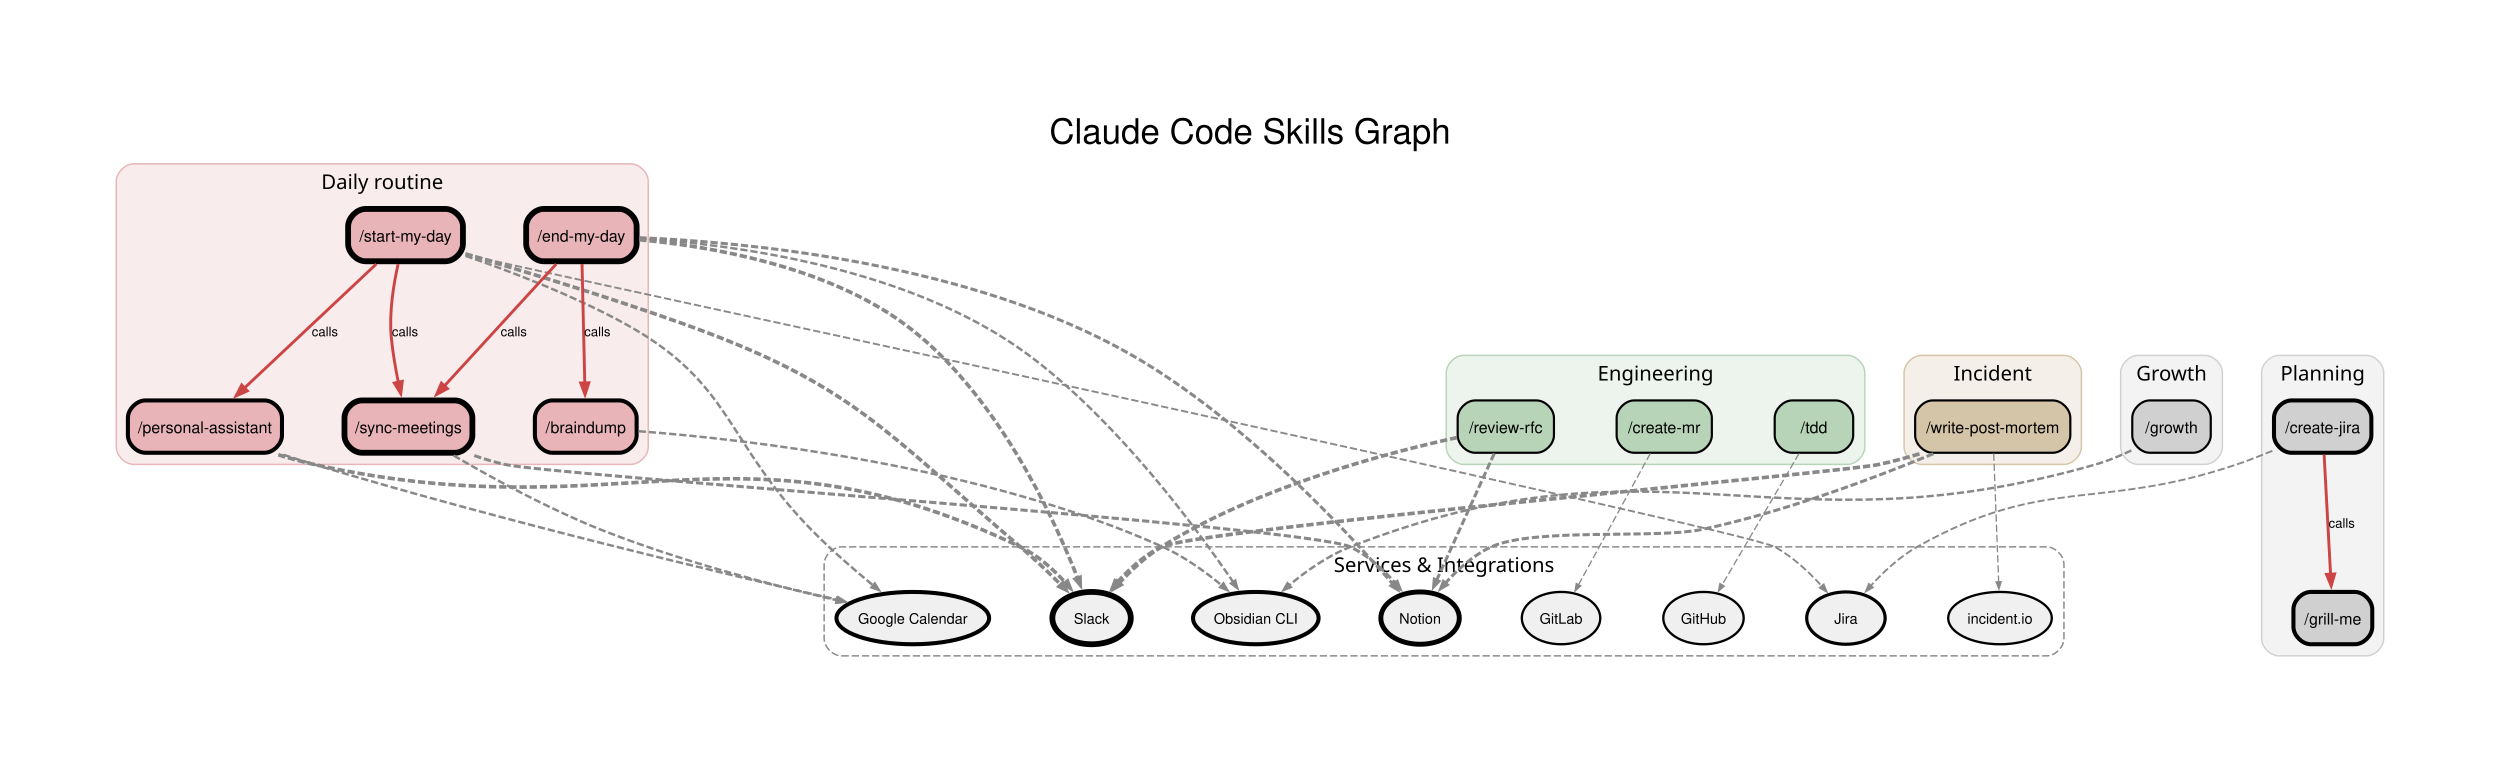
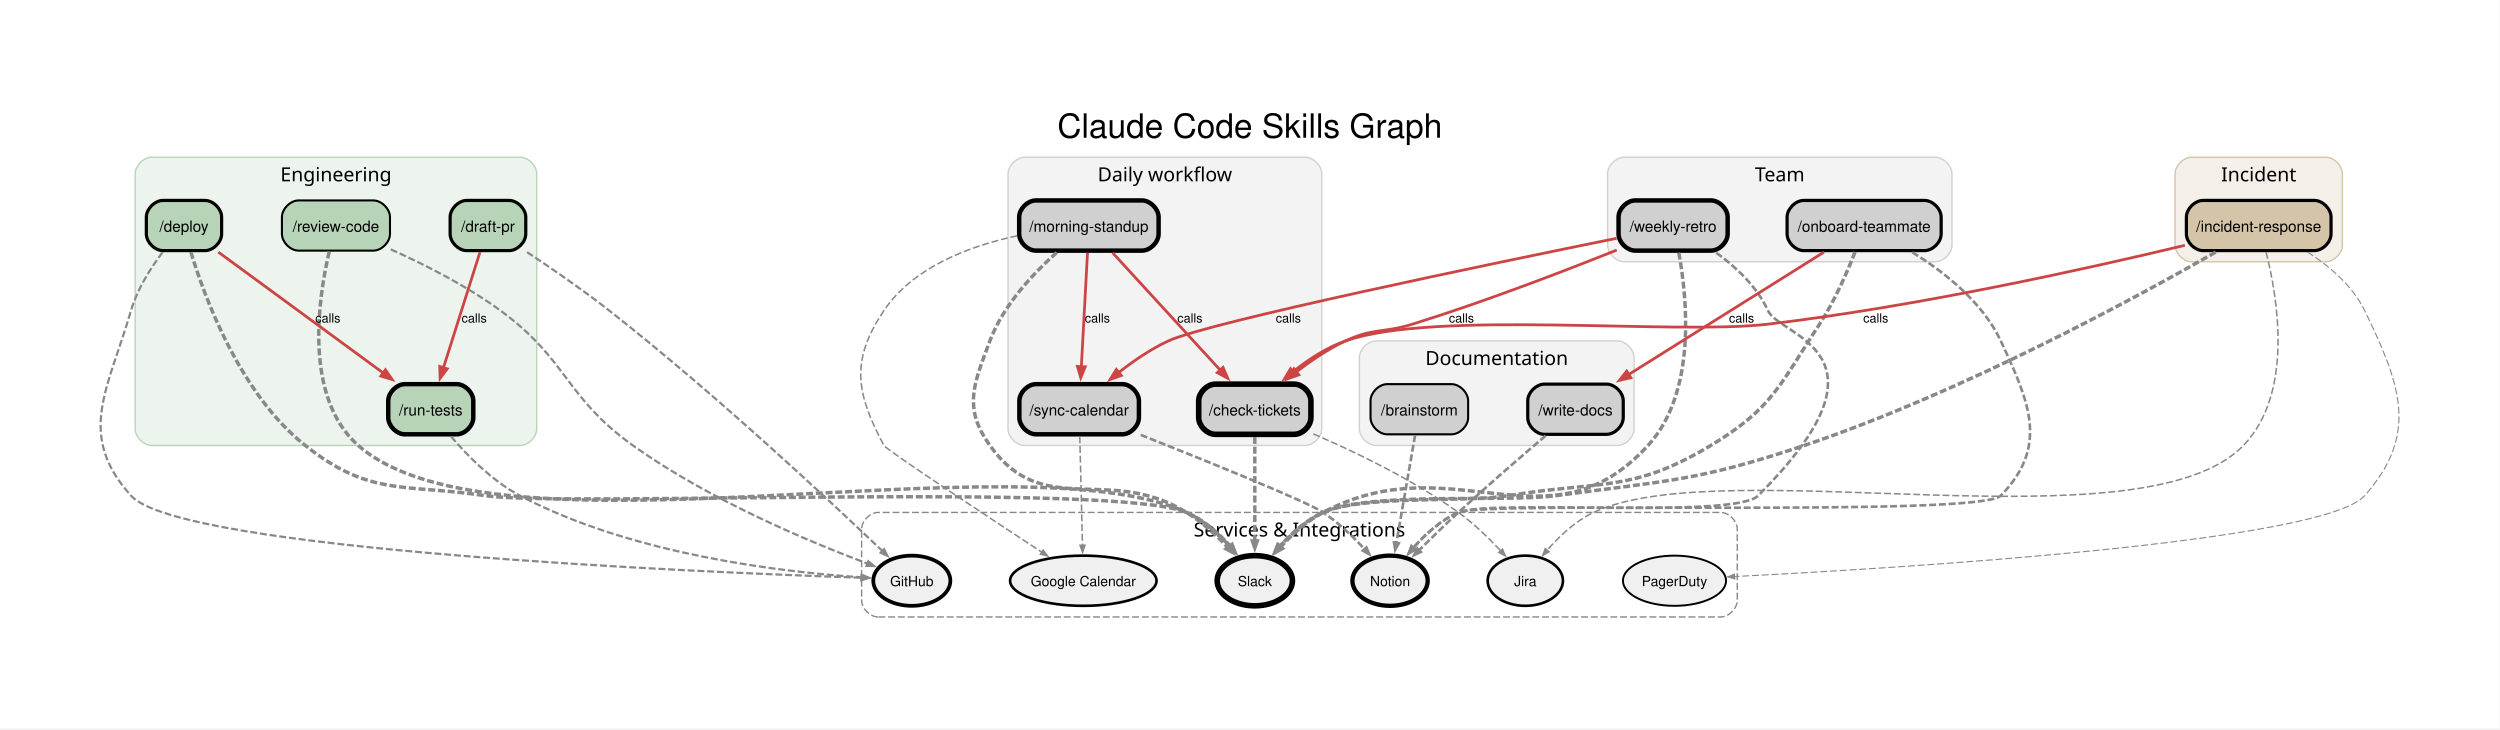
- <svg xmlns="http://www.w3.org/2000/svg" xmlns:xlink="http://www.w3.org/1999/xlink" width="1720pt" height="531pt" viewBox="0.00 0.00 1720.00 531.00">
-   <g id="graph0" class="graph" transform="scale(1 1) rotate(0) translate(72 459.25)">
-     <polygon fill="white" stroke="none" points="-72,72 -72,-459.25 1648,-459.25 1648,72 -72,72" />
-     <text xml:space="preserve" text-anchor="middle" x="788" y="-360.45" font-family="Helvetica,sans-Serif" font-size="24.00">Claude Code Skills Graph</text>
+ <svg xmlns="http://www.w3.org/2000/svg" xmlns:xlink="http://www.w3.org/1999/xlink" width="1793pt" height="523pt" viewBox="0.00 0.00 1793.00 523.00">
+   <g id="graph0" class="graph" transform="scale(1 1) rotate(0) translate(72 450.5)">
+     <polygon fill="white" stroke="none" points="-72,72 -72,-450.5 1720.69,-450.5 1720.69,72 -72,72" />
+     <text xml:space="preserve" text-anchor="middle" x="824.35" y="-351.7" font-family="Helvetica,sans-Serif" font-size="24.00">Claude Code Skills Graph</text>
    <g id="clust1" class="cluster">
-       <path fill="#e8b4b8" fill-opacity="0.251" stroke="#e8b4b8" d="M20,-139.75C20,-139.75 362,-139.75 362,-139.75 368,-139.75 374,-145.75 374,-151.75 374,-151.75 374,-334.5 374,-334.5 374,-340.5 368,-346.5 362,-346.5 362,-346.5 20,-346.5 20,-346.5 14,-346.5 8,-340.5 8,-334.5 8,-334.5 8,-151.75 8,-151.75 8,-145.75 14,-139.75 20,-139.75" />
-       <text xml:space="preserve" text-anchor="middle" x="191" y="-329.2" font-family="Helvetica Bold" font-size="14.00">Daily routine</text>
+       <path fill="#d0d0d0" fill-opacity="0.251" stroke="#d0d0d0" d="M662.95,-131C662.95,-131 863.95,-131 863.95,-131 869.95,-131 875.95,-137 875.95,-143 875.95,-143 875.95,-325.75 875.95,-325.75 875.95,-331.75 869.95,-337.75 863.95,-337.75 863.95,-337.75 662.95,-337.75 662.95,-337.75 656.95,-337.75 650.95,-331.75 650.95,-325.75 650.95,-325.75 650.95,-143 650.95,-143 650.95,-137 656.95,-131 662.95,-131" />
+       <text xml:space="preserve" text-anchor="middle" x="763.45" y="-320.45" font-family="Helvetica Bold" font-size="14.00">Daily workflow</text>
    </g>
    <g id="clust2" class="cluster">
-       <path fill="#b8d4b8" fill-opacity="0.251" stroke="#b8d4b8" d="M935,-139.75C935,-139.75 1199,-139.75 1199,-139.75 1205,-139.75 1211,-145.75 1211,-151.75 1211,-151.75 1211,-202.75 1211,-202.75 1211,-208.75 1205,-214.75 1199,-214.75 1199,-214.75 935,-214.75 935,-214.75 929,-214.75 923,-208.75 923,-202.75 923,-202.75 923,-151.75 923,-151.75 923,-145.75 929,-139.75 935,-139.75" />
-       <text xml:space="preserve" text-anchor="middle" x="1067" y="-197.45" font-family="Helvetica Bold" font-size="14.00">Engineering</text>
+       <path fill="#b8d4b8" fill-opacity="0.251" stroke="#b8d4b8" d="M36.95,-131C36.95,-131 300.95,-131 300.95,-131 306.95,-131 312.95,-137 312.95,-143 312.95,-143 312.95,-325.75 312.95,-325.75 312.95,-331.75 306.95,-337.75 300.95,-337.75 300.95,-337.75 36.95,-337.75 36.95,-337.75 30.95,-337.75 24.95,-331.75 24.95,-325.75 24.95,-325.75 24.95,-143 24.95,-143 24.95,-137 30.95,-131 36.95,-131" />
+       <text xml:space="preserve" text-anchor="middle" x="168.95" y="-320.45" font-family="Helvetica Bold" font-size="14.00">Engineering</text>
    </g>
    <g id="clust3" class="cluster">
-       <path fill="#d0d0d0" fill-opacity="0.251" stroke="#d0d0d0" d="M1496,-8C1496,-8 1556,-8 1556,-8 1562,-8 1568,-14 1568,-20 1568,-20 1568,-202.75 1568,-202.75 1568,-208.75 1562,-214.75 1556,-214.75 1556,-214.75 1496,-214.75 1496,-214.75 1490,-214.75 1484,-208.75 1484,-202.75 1484,-202.75 1484,-20 1484,-20 1484,-14 1490,-8 1496,-8" />
-       <text xml:space="preserve" text-anchor="middle" x="1526" y="-197.45" font-family="Helvetica Bold" font-size="14.00">Planning</text>
+       <path fill="#d0d0d0" fill-opacity="0.251" stroke="#d0d0d0" d="M914.95,-131C914.95,-131 1087.95,-131 1087.95,-131 1093.95,-131 1099.95,-137 1099.95,-143 1099.95,-143 1099.95,-194 1099.95,-194 1099.95,-200 1093.95,-206 1087.95,-206 1087.95,-206 914.95,-206 914.95,-206 908.95,-206 902.95,-200 902.95,-194 902.95,-194 902.95,-143 902.95,-143 902.95,-137 908.95,-131 914.95,-131" />
+       <text xml:space="preserve" text-anchor="middle" x="1001.45" y="-188.7" font-family="Helvetica Bold" font-size="14.00">Documentation</text>
    </g>
    <g id="clust4" class="cluster">
-       <path fill="#d4c4a8" fill-opacity="0.251" stroke="#d4c4a8" d="M1250,-139.75C1250,-139.75 1348,-139.75 1348,-139.75 1354,-139.75 1360,-145.75 1360,-151.75 1360,-151.75 1360,-202.75 1360,-202.75 1360,-208.75 1354,-214.75 1348,-214.75 1348,-214.75 1250,-214.75 1250,-214.75 1244,-214.75 1238,-208.75 1238,-202.75 1238,-202.75 1238,-151.75 1238,-151.75 1238,-145.75 1244,-139.75 1250,-139.75" />
-       <text xml:space="preserve" text-anchor="middle" x="1299" y="-197.45" font-family="Helvetica Bold" font-size="14.00">Incident</text>
+       <path fill="#d0d0d0" fill-opacity="0.251" stroke="#d0d0d0" d="M1092.95,-262.75C1092.95,-262.75 1315.95,-262.75 1315.95,-262.75 1321.95,-262.75 1327.95,-268.75 1327.95,-274.75 1327.95,-274.75 1327.95,-325.75 1327.95,-325.75 1327.95,-331.75 1321.95,-337.75 1315.95,-337.75 1315.95,-337.75 1092.95,-337.75 1092.95,-337.75 1086.95,-337.75 1080.95,-331.75 1080.95,-325.75 1080.95,-325.75 1080.95,-274.75 1080.95,-274.75 1080.95,-268.75 1086.95,-262.75 1092.95,-262.75" />
+       <text xml:space="preserve" text-anchor="middle" x="1204.45" y="-320.45" font-family="Helvetica Bold" font-size="14.00">Team</text>
    </g>
    <g id="clust5" class="cluster">
-       <path fill="#d0d0d0" fill-opacity="0.251" stroke="#d0d0d0" d="M1399,-139.75C1399,-139.75 1445,-139.75 1445,-139.75 1451,-139.75 1457,-145.75 1457,-151.75 1457,-151.75 1457,-202.75 1457,-202.75 1457,-208.75 1451,-214.75 1445,-214.75 1445,-214.75 1399,-214.75 1399,-214.75 1393,-214.75 1387,-208.75 1387,-202.75 1387,-202.75 1387,-151.75 1387,-151.75 1387,-145.75 1393,-139.75 1399,-139.75" />
-       <text xml:space="preserve" text-anchor="middle" x="1422" y="-197.45" font-family="Helvetica Bold" font-size="14.00">Growth</text>
+       <path fill="#d4c4a8" fill-opacity="0.251" stroke="#d4c4a8" d="M1499.95,-262.75C1499.95,-262.75 1595.95,-262.75 1595.95,-262.75 1601.95,-262.75 1607.95,-268.75 1607.95,-274.75 1607.95,-274.75 1607.95,-325.75 1607.95,-325.75 1607.95,-331.75 1601.95,-337.75 1595.95,-337.75 1595.95,-337.75 1499.95,-337.75 1499.95,-337.75 1493.95,-337.75 1487.95,-331.75 1487.95,-325.75 1487.95,-325.75 1487.95,-274.75 1487.95,-274.75 1487.95,-268.75 1493.95,-262.75 1499.95,-262.75" />
+       <text xml:space="preserve" text-anchor="middle" x="1547.95" y="-320.45" font-family="Helvetica Bold" font-size="14.00">Incident</text>
    </g>
    <g id="clust6" class="cluster">
-       <path fill="white" stroke="#888888" stroke-dasharray="5,2" d="M507,-8C507,-8 1336,-8 1336,-8 1342,-8 1348,-14 1348,-20 1348,-20 1348,-71 1348,-71 1348,-77 1342,-83 1336,-83 1336,-83 507,-83 507,-83 501,-83 495,-77 495,-71 495,-71 495,-20 495,-20 495,-14 501,-8 507,-8" />
-       <text xml:space="preserve" text-anchor="middle" x="921.5" y="-65.7" font-family="Helvetica Bold" font-size="14.00">Services &amp; Integrations</text>
+       <path fill="white" stroke="#888888" stroke-dasharray="5,2" d="M557.95,-8C557.95,-8 1161.95,-8 1161.95,-8 1167.95,-8 1173.95,-14 1173.95,-20 1173.95,-20 1173.95,-71 1173.95,-71 1173.95,-77 1167.95,-83 1161.95,-83 1161.95,-83 557.95,-83 557.95,-83 551.95,-83 545.95,-77 545.95,-71 545.95,-71 545.95,-20 545.95,-20 545.95,-14 551.95,-8 557.95,-8" />
+       <text xml:space="preserve" text-anchor="middle" x="859.95" y="-65.7" font-family="Helvetica Bold" font-size="14.00">Services &amp; Integrations</text>
    </g>
    <g id="node1" class="node">
      <g id="a_node1">
-         <a xlink:title="Morning planning routine">
-           <path fill="#e8b4b8" stroke="black" stroke-width="4" d="M234.5,-315.5C234.5,-315.5 179.5,-315.5 179.5,-315.5 173.5,-315.5 167.5,-309.5 167.5,-303.5 167.5,-303.5 167.5,-291.5 167.5,-291.5 167.5,-285.5 173.5,-279.5 179.5,-279.5 179.5,-279.5 234.5,-279.5 234.5,-279.5 240.5,-279.5 246.5,-285.5 246.5,-291.5 246.5,-291.5 246.5,-303.5 246.5,-303.5 246.5,-309.5 240.5,-315.5 234.5,-315.5" />
-           <text xml:space="preserve" text-anchor="middle" x="207" y="-293.05" font-family="Helvetica,sans-Serif" font-size="11.00">/start-my-day</text>
-         </a>
-       </g>
+         <a xlink:title="Gather updates and prep standup notes">
+           <path fill="#d0d0d0" stroke="black" stroke-width="3.2" d="M746.95,-306.75C746.95,-306.75 670.95,-306.75 670.95,-306.75 664.95,-306.75 658.95,-300.75 658.95,-294.75 658.95,-294.75 658.95,-282.75 658.95,-282.75 658.95,-276.75 664.95,-270.75 670.95,-270.75 670.95,-270.75 746.95,-270.75 746.95,-270.75 752.95,-270.75 758.95,-276.75 758.95,-282.75 758.95,-282.75 758.95,-294.75 758.95,-294.75 758.95,-300.75 752.95,-306.75 746.95,-306.75" />
+           <text xml:space="preserve" text-anchor="middle" x="708.95" y="-284.3" font-family="Helvetica,sans-Serif" font-size="11.00">/morning-standup</text>
+         </a>
+       </g>
+     </g>
+     <g id="node2" class="node">
+       <g id="a_node2">
+         <a xlink:title="Pull today's meetings and prep context">
+           <path fill="#d0d0d0" stroke="black" stroke-width="3.2" d="M732.83,-175C732.83,-175 671.08,-175 671.08,-175 665.08,-175 659.08,-169 659.08,-163 659.08,-163 659.08,-151 659.08,-151 659.08,-145 665.08,-139 671.08,-139 671.08,-139 732.83,-139 732.83,-139 738.83,-139 744.83,-145 744.83,-151 744.83,-151 744.83,-163 744.83,-163 744.83,-169 738.83,-175 732.83,-175" />
+           <text xml:space="preserve" text-anchor="middle" x="701.95" y="-152.55" font-family="Helvetica,sans-Serif" font-size="11.00">/sync-calendar</text>
+         </a>
+       </g>
+     </g>
+     <g id="edge1" class="edge">
+       <path fill="none" stroke="#cc4444" stroke-width="2" d="M707.95,-269.16C706.79,-247.77 704.89,-212.37 703.53,-187.28" />
+       <polygon fill="#cc4444" stroke="#cc4444" stroke-width="2" points="706.34,-187.42 703.12,-179.58 700.75,-187.72 706.34,-187.42" />
+       <text xml:space="preserve" text-anchor="middle" x="715.04" y="-219.2" font-family="Helvetica,sans-Serif" font-size="9.00">calls</text>
    </g>
    <g id="node3" class="node">
      <g id="a_node3">
-         <a xlink:title="Pull meeting notes from Notion">
-           <path fill="#e8b4b8" stroke="black" stroke-width="4" d="M241,-183.75C241,-183.75 177,-183.75 177,-183.75 171,-183.75 165,-177.75 165,-171.75 165,-171.75 165,-159.75 165,-159.75 165,-153.75 171,-147.75 177,-147.75 177,-147.75 241,-147.75 241,-147.75 247,-147.75 253,-153.75 253,-159.75 253,-159.75 253,-171.75 253,-171.75 253,-177.75 247,-183.75 241,-183.75" />
-           <text xml:space="preserve" text-anchor="middle" x="209" y="-161.3" font-family="Helvetica,sans-Serif" font-size="11.00">/sync-meetings</text>
-         </a>
-       </g>
-     </g>
-     <g id="edge1" class="edge">
-       <path fill="none" stroke="#cc4444" stroke-width="2" d="M201.92,-277.6C198.76,-263.6 195.57,-244.03 197.25,-226.75 198.22,-216.73 200.09,-205.89 202.05,-196.22" />
-       <polygon fill="#cc4444" stroke="#cc4444" stroke-width="2" points="204.77,-196.9 203.72,-188.49 199.3,-195.72 204.77,-196.9" />
-       <text xml:space="preserve" text-anchor="middle" x="206.62" y="-227.95" font-family="Helvetica,sans-Serif" font-size="9.00">calls</text>
+         <a xlink:title="Review assigned tickets and blockers">
+           <path fill="#d0d0d0" stroke="black" stroke-width="4" d="M856.2,-175C856.2,-175 799.7,-175 799.7,-175 793.7,-175 787.7,-169 787.7,-163 787.7,-163 787.7,-151 787.7,-151 787.7,-145 793.7,-139 799.7,-139 799.7,-139 856.2,-139 856.2,-139 862.2,-139 868.2,-145 868.2,-151 868.2,-151 868.2,-163 868.2,-163 868.2,-169 862.2,-175 856.2,-175" />
+           <text xml:space="preserve" text-anchor="middle" x="827.95" y="-152.55" font-family="Helvetica,sans-Serif" font-size="11.00">/check-tickets</text>
+         </a>
+       </g>
+     </g>
+     <g id="edge2" class="edge">
+       <path fill="none" stroke="#cc4444" stroke-width="2" d="M726,-269.16C746.21,-247.13 780.05,-210.23 803.16,-185.03" />
+       <polygon fill="#cc4444" stroke="#cc4444" stroke-width="2" points="805.16,-187 808.5,-179.21 801.03,-183.21 805.16,-187" />
+       <text xml:space="preserve" text-anchor="middle" x="781.39" y="-219.2" font-family="Helvetica,sans-Serif" font-size="9.00">calls</text>
+     </g>
+     <g id="node14" class="node">
+       <ellipse fill="#f0f0f0" stroke="black" stroke-width="1.9" cx="704.95" cy="-34" rx="52.51" ry="18" />
+       <text xml:space="preserve" text-anchor="middle" x="704.95" y="-30.12" font-family="Helvetica,sans-Serif" font-size="10.00">Google Calendar</text>
+     </g>
+     <g id="edge10" class="edge">
+       <path fill="none" stroke="#888888" stroke-width="1.1" stroke-dasharray="5,2" d="M657.57,-281.38C624.23,-274.29 583.17,-259.32 561.95,-227.75 537.97,-192.06 541.72,-168.94 561.95,-131 563.54,-128.02 633.9,-81.57 675.32,-54.39" />
+       <polygon fill="#888888" stroke="#888888" stroke-width="1.1" points="676.1,-55.97 679.32,-51.77 674.18,-53.05 676.1,-55.97" />
+     </g>
+     <g id="node18" class="node">
+       <ellipse fill="#f0f0f0" stroke="black" stroke-width="4" cx="827.95" cy="-34" rx="27" ry="18" />
+       <text xml:space="preserve" text-anchor="middle" x="827.95" y="-30.12" font-family="Helvetica,sans-Serif" font-size="10.00">Slack</text>
+     </g>
+     <g id="edge9" class="edge">
+       <path fill="none" stroke="#888888" stroke-width="2.5" stroke-dasharray="5,2" d="M685.86,-269.37C669,-254.37 647.49,-231.53 637.95,-206 626.29,-174.77 618.55,-158.1 637.95,-131 676.49,-77.17 722.57,-117.69 778.95,-83 789.89,-76.27 800.3,-66.69 808.7,-57.86" />
+       <polygon fill="#888888" stroke="#888888" stroke-width="2.5" points="809.78,-59.27 811.87,-54.4 807.2,-56.9 809.78,-59.27" />
+     </g>
+     <g id="edge11" class="edge">
+       <path fill="none" stroke="#888888" stroke-width="1.1" stroke-dasharray="5,2" d="M702.41,-137.62C702.93,-116.68 703.78,-82.38 704.35,-59.26" />
+       <polygon fill="#888888" stroke="#888888" stroke-width="1.1" points="706.1,-59.47 704.47,-54.42 702.6,-59.38 706.1,-59.47" />
+     </g>
+     <g id="node16" class="node">
+       <ellipse fill="#f0f0f0" stroke="black" stroke-width="3.1" cx="924.95" cy="-34" rx="27" ry="18" />
+       <text xml:space="preserve" text-anchor="middle" x="924.95" y="-30.12" font-family="Helvetica,sans-Serif" font-size="10.00">Notion</text>
+     </g>
+     <g id="edge12" class="edge">
+       <path fill="none" stroke="#888888" stroke-width="1.9" stroke-dasharray="5,2" d="M746.13,-138.61C794.12,-119.56 865.5,-90.67 876.95,-83 887.87,-75.68 898.39,-65.63 906.79,-56.61" />
+       <polygon fill="#888888" stroke="#888888" stroke-width="1.9" points="907.99,-57.89 910.05,-53 905.39,-55.54 907.99,-57.89" />
+     </g>
+     <g id="node15" class="node">
+       <ellipse fill="#f0f0f0" stroke="black" stroke-width="1.9" cx="1021.95" cy="-34" rx="27" ry="18" />
+       <text xml:space="preserve" text-anchor="middle" x="1021.95" y="-30.12" font-family="Helvetica,sans-Serif" font-size="10.00">Jira</text>
+     </g>
+     <g id="edge13" class="edge">
+       <path fill="none" stroke="#888888" stroke-width="1.1" stroke-dasharray="5,2" d="M869.92,-139.32C900.25,-126.28 941.42,-106.45 973.95,-83 985.02,-75.02 995.9,-64.44 1004.5,-55.24" />
+       <polygon fill="#888888" stroke="#888888" stroke-width="1.1" points="1005.56,-56.67 1007.64,-51.8 1002.98,-54.31 1005.56,-56.67" />
+     </g>
+     <g id="edge14" class="edge">
+       <path fill="none" stroke="#888888" stroke-width="2.5" stroke-dasharray="5,2" d="M827.95,-137.09C827.95,-117.03 827.95,-85.12 827.95,-62.32" />
+       <polygon fill="#888888" stroke="#888888" stroke-width="2.5" points="829.7,-62.56 827.95,-57.56 826.2,-62.56 829.7,-62.56" />
    </g>
    <g id="node4" class="node">
      <g id="a_node4">
-         <a xlink:title="Calendar and action item tracking">
-           <path fill="#e8b4b8" stroke="black" stroke-width="2.8" d="M110,-183.75C110,-183.75 28,-183.75 28,-183.75 22,-183.75 16,-177.75 16,-171.75 16,-171.75 16,-159.75 16,-159.75 16,-153.75 22,-147.75 28,-147.75 28,-147.75 110,-147.75 110,-147.75 116,-147.75 122,-153.75 122,-159.75 122,-159.75 122,-171.75 122,-171.75 122,-177.75 116,-183.75 110,-183.75" />
-           <text xml:space="preserve" text-anchor="middle" x="69" y="-161.3" font-family="Helvetica,sans-Serif" font-size="11.00">/personal-assistant</text>
-         </a>
-       </g>
-     </g>
-     <g id="edge2" class="edge">
-       <path fill="none" stroke="#cc4444" stroke-width="2" d="M186.93,-277.63C162.95,-255.08 122.72,-217.26 96.02,-192.15" />
-       <polygon fill="#cc4444" stroke="#cc4444" stroke-width="2" points="98.15,-190.32 90.41,-186.88 94.32,-194.4 98.15,-190.32" />
-       <text xml:space="preserve" text-anchor="middle" x="151.51" y="-227.95" font-family="Helvetica,sans-Serif" font-size="9.00">calls</text>
-     </g>
-     <g id="node15" class="node">
-       <ellipse fill="#f0f0f0" stroke="black" stroke-width="2.8" cx="556" cy="-34" rx="52.51" ry="18" />
-       <text xml:space="preserve" text-anchor="middle" x="556" y="-30.12" font-family="Helvetica,sans-Serif" font-size="10.00">Google Calendar</text>
-     </g>
-     <g id="edge6" class="edge">
-       <path fill="none" stroke="#888888" stroke-width="1.7" stroke-dasharray="5,2" d="M248.3,-283.22C279.38,-272.5 322.53,-256.01 358,-236.5 432.31,-195.64 426.72,-155.64 486,-95 499.41,-81.28 515.61,-67.25 529.05,-56.21" />
-       <polygon fill="#888888" stroke="#888888" stroke-width="1.7" points="529.85,-57.81 532.63,-53.3 527.64,-55.1 529.85,-57.81" />
-     </g>
-     <g id="node16" class="node">
-       <ellipse fill="#f0f0f0" stroke="black" stroke-width="2.2" cx="1198" cy="-34" rx="27" ry="18" />
-       <text xml:space="preserve" text-anchor="middle" x="1198" y="-30.12" font-family="Helvetica,sans-Serif" font-size="10.00">Jira</text>
-     </g>
-     <g id="edge8" class="edge">
-       <path fill="none" stroke="#888888" stroke-width="1.3" stroke-dasharray="5,2" d="M248.28,-284.88C255.19,-283.03 262.28,-281.17 269,-279.5 293.31,-273.46 1126.99,-94.95 1149,-83 1161.36,-76.29 1172.75,-65.55 1181.43,-55.93" />
-       <polygon fill="#888888" stroke="#888888" stroke-width="1.3" points="1182.7,-57.14 1184.67,-52.22 1180.06,-54.84 1182.7,-57.14" />
-     </g>
-     <g id="node19" class="node">
-       <ellipse fill="#f0f0f0" stroke="black" stroke-width="4" cx="679" cy="-34" rx="27" ry="18" />
-       <text xml:space="preserve" text-anchor="middle" x="679" y="-30.12" font-family="Helvetica,sans-Serif" font-size="10.00">Slack</text>
-     </g>
-     <g id="edge7" class="edge">
-       <path fill="none" stroke="#888888" stroke-width="2.5" stroke-dasharray="5,2" d="M248.29,-284.55C287.19,-273.05 346.95,-254.77 398,-236.5 514.41,-194.84 535.93,-163.23 630,-83 639.53,-74.87 649.5,-65.32 657.94,-56.89" />
-       <polygon fill="#888888" stroke="#888888" stroke-width="2.5" points="659.13,-58.17 661.41,-53.39 656.64,-55.71 659.13,-58.17" />
-     </g>
-     <g id="node2" class="node">
-       <g id="a_node2">
-         <a xlink:title="End of day wrap-up">
-           <path fill="#e8b4b8" stroke="black" stroke-width="4" d="M354,-315.5C354,-315.5 302,-315.5 302,-315.5 296,-315.5 290,-309.5 290,-303.5 290,-303.5 290,-291.5 290,-291.5 290,-285.5 296,-279.5 302,-279.5 302,-279.5 354,-279.5 354,-279.5 360,-279.5 366,-285.5 366,-291.5 366,-291.5 366,-303.5 366,-303.5 366,-309.5 360,-315.5 354,-315.5" />
-           <text xml:space="preserve" text-anchor="middle" x="328" y="-293.05" font-family="Helvetica,sans-Serif" font-size="11.00">/end-my-day</text>
-         </a>
-       </g>
-     </g>
-     <g id="edge3" class="edge">
-       <path fill="none" stroke="#cc4444" stroke-width="2" d="M310.7,-277.63C290.43,-255.53 256.69,-218.75 233.68,-193.66" />
-       <polygon fill="#cc4444" stroke="#cc4444" stroke-width="2" points="235.84,-191.87 228.37,-187.87 231.71,-195.66 235.84,-191.87" />
-       <text xml:space="preserve" text-anchor="middle" x="281.44" y="-227.95" font-family="Helvetica,sans-Serif" font-size="9.00">calls</text>
+         <a xlink:title="Create a pull request from the current branch">
+           <path fill="#b8d4b8" stroke="black" stroke-width="2.3" d="M293.08,-306.75C293.08,-306.75 262.83,-306.75 262.83,-306.75 256.83,-306.75 250.83,-300.75 250.83,-294.75 250.83,-294.75 250.83,-282.75 250.83,-282.75 250.83,-276.75 256.83,-270.75 262.83,-270.75 262.83,-270.75 293.08,-270.75 293.08,-270.75 299.08,-270.75 305.08,-276.75 305.08,-282.75 305.08,-282.75 305.08,-294.75 305.08,-294.75 305.08,-300.75 299.08,-306.75 293.08,-306.75" />
+           <text xml:space="preserve" text-anchor="middle" x="277.95" y="-284.3" font-family="Helvetica,sans-Serif" font-size="11.00">/draft-pr</text>
+         </a>
+       </g>
    </g>
    <g id="node5" class="node">
      <g id="a_node5">
-         <a xlink:title="Quick thought capture">
-           <path fill="#e8b4b8" stroke="black" stroke-width="2.8" d="M354,-183.75C354,-183.75 308,-183.75 308,-183.75 302,-183.75 296,-177.75 296,-171.75 296,-171.75 296,-159.75 296,-159.75 296,-153.75 302,-147.75 308,-147.75 308,-147.75 354,-147.75 354,-147.75 360,-147.75 366,-153.75 366,-159.75 366,-159.75 366,-171.75 366,-171.75 366,-177.75 360,-183.75 354,-183.75" />
-           <text xml:space="preserve" text-anchor="middle" x="331" y="-161.3" font-family="Helvetica,sans-Serif" font-size="11.00">/braindump</text>
-         </a>
-       </g>
-     </g>
-     <g id="edge4" class="edge">
-       <path fill="none" stroke="#cc4444" stroke-width="2" d="M328.44,-277.63C328.93,-256.15 329.75,-220.81 330.33,-195.81" />
-       <polygon fill="#cc4444" stroke="#cc4444" stroke-width="2" points="333.13,-195.89 330.51,-187.83 327.53,-195.76 333.13,-195.89" />
-       <text xml:space="preserve" text-anchor="middle" x="338.96" y="-227.95" font-family="Helvetica,sans-Serif" font-size="9.00">calls</text>
-     </g>
-     <g id="node17" class="node">
-       <ellipse fill="#f0f0f0" stroke="black" stroke-width="3.4" cx="905" cy="-34" rx="27" ry="18" />
-       <text xml:space="preserve" text-anchor="middle" x="905" y="-30.12" font-family="Helvetica,sans-Serif" font-size="10.00">Notion</text>
-     </g>
-     <g id="edge9" class="edge">
-       <path fill="none" stroke="#888888" stroke-width="2.1" stroke-dasharray="5,2" d="M367.9,-295.74C440.25,-292.73 595.84,-278.67 707,-214.75 782.52,-171.33 853.71,-94.99 886.34,-57.31" />
-       <polygon fill="#888888" stroke="#888888" stroke-width="2.1" points="887.61,-58.52 889.54,-53.59 884.96,-56.24 887.61,-58.52" />
-     </g>
-     <g id="node18" class="node">
-       <ellipse fill="#f0f0f0" stroke="black" stroke-width="2.8" cx="792" cy="-34" rx="43.19" ry="18" />
-       <text xml:space="preserve" text-anchor="middle" x="792" y="-30.12" font-family="Helvetica,sans-Serif" font-size="10.00">Obsidian CLI</text>
-     </g>
-     <g id="edge11" class="edge">
-       <path fill="none" stroke="#888888" stroke-width="1.7" stroke-dasharray="5,2" d="M367.76,-295.19C430.65,-291.25 554.28,-275.68 636,-214.75 697.06,-169.22 751.07,-96.06 776.52,-58.67" />
-       <polygon fill="#888888" stroke="#888888" stroke-width="1.7" points="777.87,-59.81 779.21,-54.68 774.97,-57.85 777.87,-59.81" />
-     </g>
-     <g id="edge10" class="edge">
-       <path fill="none" stroke="#888888" stroke-width="2.5" stroke-dasharray="5,2" d="M367.8,-294.32C415.33,-289.92 495.26,-276.63 550,-236.5 612.5,-190.68 652.41,-104.63 669.47,-61.32" />
-       <polygon fill="#888888" stroke="#888888" stroke-width="2.5" points="671.05,-62.08 671.22,-56.78 667.79,-60.82 671.05,-62.08" />
-     </g>
-     <g id="edge13" class="edge">
-       <path fill="none" stroke="#888888" stroke-width="1.7" stroke-dasharray="5,2" d="M240.1,-145.87C266.29,-130.58 305.12,-109.29 341,-95 395.05,-73.47 459.66,-56.55 503.84,-46.25" />
-       <polygon fill="#888888" stroke="#888888" stroke-width="1.7" points="504.04,-48 508.52,-45.17 503.25,-44.59 504.04,-48" />
-     </g>
-     <g id="edge12" class="edge">
-       <path fill="none" stroke="#888888" stroke-width="2.1" stroke-dasharray="5,2" d="M254.31,-145.8C261.15,-143.46 268.2,-141.34 275,-139.75 306.63,-132.36 827.63,-96.88 857,-83 869.06,-77.3 879.84,-67.26 888.12,-57.82" />
-       <polygon fill="#888888" stroke="#888888" stroke-width="2.1" points="889.28,-59.16 891.14,-54.2 886.59,-56.92 889.28,-59.16" />
-     </g>
-     <g id="edge14" class="edge">
-       <path fill="none" stroke="#888888" stroke-width="1.7" stroke-dasharray="5,2" d="M122.96,-146.36C130.02,-144.07 137.17,-141.81 144,-139.75 272.33,-100.99 425.97,-64.5 504.39,-46.57" />
-       <polygon fill="#888888" stroke="#888888" stroke-width="1.7" points="504.75,-48.28 509.24,-45.46 503.97,-44.87 504.75,-48.28" />
+         <a xlink:title="Execute test suite and report results">
+           <path fill="#b8d4b8" stroke="black" stroke-width="3.2" d="M255.45,-175C255.45,-175 218.45,-175 218.45,-175 212.45,-175 206.45,-169 206.45,-163 206.45,-163 206.45,-151 206.45,-151 206.45,-145 212.45,-139 218.45,-139 218.45,-139 255.45,-139 255.45,-139 261.45,-139 267.45,-145 267.45,-151 267.45,-151 267.45,-163 267.45,-163 267.45,-169 261.45,-175 255.45,-175" />
+           <text xml:space="preserve" text-anchor="middle" x="236.95" y="-152.55" font-family="Helvetica,sans-Serif" font-size="11.00">/run-tests</text>
+         </a>
+       </g>
+     </g>
+     <g id="edge3" class="edge">
+       <path fill="none" stroke="#cc4444" stroke-width="2" d="M272.25,-269.71C265.47,-248.24 254.05,-212.11 246.04,-186.77" />
+       <polygon fill="#cc4444" stroke="#cc4444" stroke-width="2" points="248.73,-185.98 243.65,-179.19 243.39,-187.66 248.73,-185.98" />
+       <text xml:space="preserve" text-anchor="middle" x="268.06" y="-219.2" font-family="Helvetica,sans-Serif" font-size="9.00">calls</text>
+     </g>
+     <g id="node13" class="node">
+       <ellipse fill="#f0f0f0" stroke="black" stroke-width="2.7" cx="581.95" cy="-34" rx="27.66" ry="18" />
+       <text xml:space="preserve" text-anchor="middle" x="581.95" y="-30.12" font-family="Helvetica,sans-Serif" font-size="10.00">GitHub</text>
    </g>
    <g id="edge15" class="edge">
-       <path fill="none" stroke="#888888" stroke-width="2.5" stroke-dasharray="5,2" d="M119.44,-146.37C127.57,-143.86 135.96,-141.54 144,-139.75 356.27,-92.51 433.77,-176.74 630,-83 641.93,-77.3 652.73,-67.51 661.14,-58.26" />
-       <polygon fill="#888888" stroke="#888888" stroke-width="2.5" points="662.4,-59.47 664.34,-54.54 659.75,-57.18 662.4,-59.47" />
+       <path fill="none" stroke="#888888" stroke-width="1.6" stroke-dasharray="5,2" d="M306,-269.67C323.36,-258.18 345.89,-242.69 364.95,-227.75 440.16,-168.77 523.04,-91.38 560.95,-55.24" />
+       <polygon fill="#888888" stroke="#888888" stroke-width="1.6" points="562.05,-56.6 564.45,-51.88 559.63,-54.07 562.05,-56.6" />
    </g>
    <g id="edge16" class="edge">
-       <path fill="none" stroke="#888888" stroke-width="1.7" stroke-dasharray="5,2" d="M367.4,-162.58C439.3,-157.16 603.37,-139.15 728,-83 742.67,-76.39 757.16,-65.94 768.64,-56.47" />
-       <polygon fill="#888888" stroke="#888888" stroke-width="1.7" points="769.7,-57.87 772.38,-53.3 767.44,-55.2 769.7,-57.87" />
+       <path fill="none" stroke="#888888" stroke-width="1.6" stroke-dasharray="5,2" d="M251.51,-137.4C263.35,-123.58 281.27,-105.39 300.95,-95 381.79,-52.31 490.9,-39.99 546.37,-36.44" />
+       <polygon fill="#888888" stroke="#888888" stroke-width="1.6" points="546.21,-38.2 551.1,-36.16 546,-34.71 546.21,-38.2" />
    </g>
    <g id="node6" class="node">
      <g id="a_node6">
-         <a xlink:title="Test-driven development loop">
-           <path fill="#b8d4b8" stroke="black" stroke-width="1.5" d="M1191,-183.75C1191,-183.75 1161,-183.75 1161,-183.75 1155,-183.75 1149,-177.75 1149,-171.75 1149,-171.75 1149,-159.75 1149,-159.75 1149,-153.75 1155,-147.75 1161,-147.75 1161,-147.75 1191,-147.75 1191,-147.75 1197,-147.75 1203,-153.75 1203,-159.75 1203,-159.75 1203,-171.75 1203,-171.75 1203,-177.75 1197,-183.75 1191,-183.75" />
-           <text xml:space="preserve" text-anchor="middle" x="1176" y="-161.3" font-family="Helvetica,sans-Serif" font-size="11.00">/tdd</text>
-         </a>
-       </g>
-     </g>
-     <g id="node13" class="node">
-       <ellipse fill="#f0f0f0" stroke="black" stroke-width="1.6" cx="1100" cy="-34" rx="27.66" ry="18" />
-       <text xml:space="preserve" text-anchor="middle" x="1100" y="-30.12" font-family="Helvetica,sans-Serif" font-size="10.00">GitHub</text>
+         <a xlink:title="Review a pull request and leave comments">
+           <path fill="#b8d4b8" stroke="black" stroke-width="1.5" d="M195.7,-306.75C195.7,-306.75 142.2,-306.75 142.2,-306.75 136.2,-306.75 130.2,-300.75 130.2,-294.75 130.2,-294.75 130.2,-282.75 130.2,-282.75 130.2,-276.75 136.2,-270.75 142.2,-270.75 142.2,-270.75 195.7,-270.75 195.7,-270.75 201.7,-270.75 207.7,-276.75 207.7,-282.75 207.7,-282.75 207.7,-294.75 207.7,-294.75 207.7,-300.75 201.7,-306.75 195.7,-306.75" />
+           <text xml:space="preserve" text-anchor="middle" x="168.95" y="-284.3" font-family="Helvetica,sans-Serif" font-size="11.00">/review-code</text>
+         </a>
+       </g>
    </g>
    <g id="edge17" class="edge">
-       <path fill="none" stroke="#888888" stroke-width="0.9" stroke-dasharray="5,2" d="M1165.75,-147.25C1152.04,-123.84 1127.73,-82.34 1112.82,-56.89" />
-       <polygon fill="#888888" stroke="#888888" stroke-width="0.9" points="1114.33,-56.01 1110.3,-52.58 1111.31,-57.78 1114.33,-56.01" />
+       <path fill="none" stroke="#888888" stroke-width="1.6" stroke-dasharray="5,2" d="M208.24,-271.66C232.11,-260.96 262.58,-245.62 286.95,-227.75 335.56,-192.13 332.94,-166.07 381.95,-131 436.44,-92.02 509.21,-61.69 550.27,-46.25" />
+       <polygon fill="#888888" stroke="#888888" stroke-width="1.6" points="550.72,-47.95 554.8,-44.57 549.5,-44.67 550.72,-47.95" />
+     </g>
+     <g id="edge18" class="edge">
+       <path fill="none" stroke="#888888" stroke-width="2.5" stroke-dasharray="5,2" d="M164.13,-270.04C156.33,-236.93 145.49,-165.87 184.95,-131 284.19,-43.31 658.46,-137.95 778.95,-83 790.98,-77.51 801.8,-67.75 810.19,-58.46" />
+       <polygon fill="#888888" stroke="#888888" stroke-width="2.5" points="811.47,-59.66 813.39,-54.72 808.81,-57.38 811.47,-59.66" />
    </g>
    <g id="node7" class="node">
      <g id="a_node7">
-         <a xlink:title="Create a GitLab merge request">
-           <path fill="#b8d4b8" stroke="black" stroke-width="1.5" d="M1093.75,-183.75C1093.75,-183.75 1052.25,-183.75 1052.25,-183.75 1046.25,-183.75 1040.25,-177.75 1040.25,-171.75 1040.25,-171.75 1040.25,-159.75 1040.25,-159.75 1040.25,-153.75 1046.25,-147.75 1052.25,-147.75 1052.25,-147.75 1093.75,-147.75 1093.75,-147.75 1099.75,-147.75 1105.75,-153.75 1105.75,-159.75 1105.75,-159.75 1105.75,-171.75 1105.75,-171.75 1105.75,-177.75 1099.75,-183.75 1093.75,-183.75" />
-           <text xml:space="preserve" text-anchor="middle" x="1073" y="-161.3" font-family="Helvetica,sans-Serif" font-size="11.00">/create-mr</text>
-         </a>
-       </g>
-     </g>
-     <g id="node14" class="node">
-       <ellipse fill="#f0f0f0" stroke="black" stroke-width="1.6" cx="1002" cy="-34" rx="27" ry="18" />
-       <text xml:space="preserve" text-anchor="middle" x="1002" y="-30.12" font-family="Helvetica,sans-Serif" font-size="10.00">GitLab</text>
-     </g>
-     <g id="edge18" class="edge">
-       <path fill="none" stroke="#888888" stroke-width="0.9" stroke-dasharray="5,2" d="M1063.42,-147.25C1050.62,-123.84 1027.91,-82.34 1013.98,-56.89" />
-       <polygon fill="#888888" stroke="#888888" stroke-width="0.9" points="1015.57,-56.15 1011.63,-52.6 1012.5,-57.83 1015.57,-56.15" />
+         <a xlink:title="Deploy the current release to staging or prod">
+           <path fill="#b8d4b8" stroke="black" stroke-width="2.3" d="M74.95,-306.75C74.95,-306.75 44.95,-306.75 44.95,-306.75 38.95,-306.75 32.95,-300.75 32.95,-294.75 32.95,-294.75 32.95,-282.75 32.95,-282.75 32.95,-276.75 38.95,-270.75 44.95,-270.75 44.95,-270.75 74.95,-270.75 74.95,-270.75 80.95,-270.75 86.95,-276.75 86.95,-282.75 86.95,-282.75 86.95,-294.75 86.95,-294.75 86.95,-300.75 80.95,-306.75 74.95,-306.75" />
+           <text xml:space="preserve" text-anchor="middle" x="59.95" y="-284.3" font-family="Helvetica,sans-Serif" font-size="11.00">/deploy</text>
+         </a>
+       </g>
+     </g>
+     <g id="edge4" class="edge">
+       <path fill="none" stroke="#cc4444" stroke-width="2" d="M84.56,-269.71C115.34,-247.14 168.2,-208.4 202.86,-182.99" />
+       <polygon fill="#cc4444" stroke="#cc4444" stroke-width="2" points="204.45,-185.29 209.25,-178.31 201.14,-180.78 204.45,-185.29" />
+       <text xml:space="preserve" text-anchor="middle" x="163.13" y="-219.2" font-family="Helvetica,sans-Serif" font-size="9.00">calls</text>
+     </g>
+     <g id="edge20" class="edge">
+       <path fill="none" stroke="#888888" stroke-width="1.6" stroke-dasharray="5,2" d="M44.64,-269.64C36.15,-258.38 26.42,-243.14 21.95,-227.75 5.52,-171.09 -17.48,-138.89 21.95,-95 57.08,-55.91 428.19,-40.16 546.16,-36.12" />
+       <polygon fill="#888888" stroke="#888888" stroke-width="1.6" points="545.87,-37.88 550.81,-35.96 545.76,-34.38 545.87,-37.88" />
+     </g>
+     <g id="edge21" class="edge">
+       <path fill="none" stroke="#888888" stroke-width="2.5" stroke-dasharray="5,2" d="M64.9,-269.69C74.83,-236.96 100.29,-167.83 146.95,-131 193.68,-94.12 217.08,-103.78 275.95,-95 331.25,-86.76 727.45,-104.74 778.95,-83 791.13,-77.86 801.97,-68.14 810.33,-58.79" />
+       <polygon fill="#888888" stroke="#888888" stroke-width="2.5" points="811.64,-59.96 813.53,-55.01 808.96,-57.7 811.64,-59.96" />
    </g>
    <g id="node8" class="node">
      <g id="a_node8">
-         <a xlink:title="Review an RFC from Notion">
-           <path fill="#b8d4b8" stroke="black" stroke-width="1.5" d="M985.12,-183.75C985.12,-183.75 942.88,-183.75 942.88,-183.75 936.88,-183.75 930.88,-177.75 930.88,-171.75 930.88,-171.75 930.88,-159.75 930.88,-159.75 930.88,-153.75 936.88,-147.75 942.88,-147.75 942.88,-147.75 985.12,-147.75 985.12,-147.75 991.12,-147.75 997.12,-153.75 997.12,-159.75 997.12,-159.75 997.12,-171.75 997.12,-171.75 997.12,-177.75 991.12,-183.75 985.12,-183.75" />
-           <text xml:space="preserve" text-anchor="middle" x="964" y="-161.3" font-family="Helvetica,sans-Serif" font-size="11.00">/review-rfc</text>
+         <a xlink:title="Generate or update documentation">
+           <path fill="#d0d0d0" stroke="black" stroke-width="2.3" d="M1080.2,-175C1080.2,-175 1035.7,-175 1035.7,-175 1029.7,-175 1023.7,-169 1023.7,-163 1023.7,-163 1023.7,-151 1023.7,-151 1023.7,-145 1029.7,-139 1035.7,-139 1035.7,-139 1080.2,-139 1080.2,-139 1086.2,-139 1092.2,-145 1092.2,-151 1092.2,-151 1092.2,-163 1092.2,-163 1092.2,-169 1086.2,-175 1080.2,-175" />
+           <text xml:space="preserve" text-anchor="middle" x="1057.95" y="-152.55" font-family="Helvetica,sans-Serif" font-size="11.00">/write-docs</text>
        </a>
      </g>
    </g>
    <g id="edge19" class="edge">
-       <path fill="none" stroke="#888888" stroke-width="2.1" stroke-dasharray="5,2" d="M956.04,-147.25C945.79,-124.71 927.92,-85.4 916.27,-59.79" />
-       <polygon fill="#888888" stroke="#888888" stroke-width="2.1" points="918,-59.36 914.34,-55.53 914.81,-60.81 918,-59.36" />
-     </g>
-     <g id="edge20" class="edge">
-       <path fill="none" stroke="#888888" stroke-width="2.5" stroke-dasharray="5,2" d="M930.5,-158.22C882.61,-147.81 793.06,-124.3 727,-83 716.33,-76.33 706.21,-66.87 698.04,-58.11" />
-       <polygon fill="#888888" stroke="#888888" stroke-width="2.5" points="699.36,-56.97 694.72,-54.42 696.76,-59.31 699.36,-56.97" />
+       <path fill="none" stroke="#888888" stroke-width="1.9" stroke-dasharray="5,2" d="M1036.59,-138.04C1019.42,-123.47 994.82,-102.26 973.95,-83 964.39,-74.17 954.05,-64.13 945.36,-55.52" />
+       <polygon fill="#888888" stroke="#888888" stroke-width="1.9" points="946.99,-54.68 942.21,-52.4 944.53,-57.16 946.99,-54.68" />
    </g>
    <g id="node9" class="node">
      <g id="a_node9">
-         <a xlink:title="Stress-test a plan or design">
-           <path fill="#d0d0d0" stroke="black" stroke-width="2.8" d="M1548.12,-52C1548.12,-52 1517.88,-52 1517.88,-52 1511.88,-52 1505.88,-46 1505.88,-40 1505.88,-40 1505.88,-28 1505.88,-28 1505.88,-22 1511.88,-16 1517.88,-16 1517.88,-16 1548.12,-16 1548.12,-16 1554.12,-16 1560.12,-22 1560.12,-28 1560.12,-28 1560.12,-40 1560.12,-40 1560.12,-46 1554.12,-52 1548.12,-52" />
-           <text xml:space="preserve" text-anchor="middle" x="1533" y="-29.55" font-family="Helvetica,sans-Serif" font-size="11.00">/grill-me</text>
-         </a>
-       </g>
+         <a xlink:title="Facilitate a design discussion">
+           <path fill="#d0d0d0" stroke="black" stroke-width="1.5" d="M968.95,-175C968.95,-175 922.95,-175 922.95,-175 916.95,-175 910.95,-169 910.95,-163 910.95,-163 910.95,-151 910.95,-151 910.95,-145 916.95,-139 922.95,-139 922.95,-139 968.95,-139 968.95,-139 974.95,-139 980.95,-145 980.95,-151 980.95,-151 980.95,-163 980.95,-163 980.95,-169 974.95,-175 968.95,-175" />
+           <text xml:space="preserve" text-anchor="middle" x="945.95" y="-152.55" font-family="Helvetica,sans-Serif" font-size="11.00">/brainstorm</text>
+         </a>
+       </g>
+     </g>
+     <g id="edge27" class="edge">
+       <path fill="none" stroke="#888888" stroke-width="1.9" stroke-dasharray="5,2" d="M942.9,-138.41C939.36,-118.03 933.5,-84.28 929.45,-60.9" />
+       <polygon fill="#888888" stroke="#888888" stroke-width="1.9" points="931.22,-60.87 928.64,-56.24 927.77,-61.47 931.22,-60.87" />
    </g>
    <g id="node10" class="node">
      <g id="a_node10">
-         <a xlink:title="Turn ideas into Jira tickets">
-           <path fill="#d0d0d0" stroke="black" stroke-width="2.8" d="M1547.5,-183.75C1547.5,-183.75 1504.5,-183.75 1504.5,-183.75 1498.5,-183.75 1492.5,-177.75 1492.5,-171.75 1492.5,-171.75 1492.5,-159.75 1492.5,-159.75 1492.5,-153.75 1498.5,-147.75 1504.5,-147.75 1504.5,-147.75 1547.5,-147.75 1547.5,-147.75 1553.5,-147.75 1559.5,-153.75 1559.5,-159.75 1559.5,-159.75 1559.5,-171.75 1559.5,-171.75 1559.5,-177.75 1553.5,-183.75 1547.5,-183.75" />
-           <text xml:space="preserve" text-anchor="middle" x="1526" y="-161.3" font-family="Helvetica,sans-Serif" font-size="11.00">/create-jira</text>
-         </a>
-       </g>
-     </g>
-     <g id="edge5" class="edge">
-       <path fill="none" stroke="#cc4444" stroke-width="2" d="M1526.99,-146.44C1528.15,-124.99 1530.08,-89.2 1531.44,-63.98" />
-       <polygon fill="#cc4444" stroke="#cc4444" stroke-width="2" points="1534.22,-64.38 1531.85,-56.24 1528.63,-64.08 1534.22,-64.38" />
-       <text xml:space="preserve" text-anchor="middle" x="1539.08" y="-96.2" font-family="Helvetica,sans-Serif" font-size="9.00">calls</text>
-     </g>
-     <g id="edge21" class="edge">
-       <path fill="none" stroke="#888888" stroke-width="1.3" stroke-dasharray="5,2" d="M1491.39,-149.08C1483.46,-145.77 1475.01,-142.46 1467,-139.75 1371.36,-107.35 1334.94,-132.63 1247,-83 1234.92,-76.19 1223.7,-65.64 1215.04,-56.17" />
-       <polygon fill="#888888" stroke="#888888" stroke-width="1.3" points="1216.44,-55.1 1211.82,-52.52 1213.82,-57.42 1216.44,-55.1" />
+         <a xlink:title="Compile notes and action items for the retro">
+           <path fill="#d0d0d0" stroke="black" stroke-width="3.2" d="M1155.08,-306.75C1155.08,-306.75 1100.83,-306.75 1100.83,-306.75 1094.83,-306.75 1088.83,-300.75 1088.83,-294.75 1088.83,-294.75 1088.83,-282.75 1088.83,-282.75 1088.83,-276.75 1094.83,-270.75 1100.83,-270.75 1100.83,-270.75 1155.08,-270.75 1155.08,-270.75 1161.08,-270.75 1167.08,-276.75 1167.08,-282.75 1167.08,-282.75 1167.08,-294.75 1167.08,-294.75 1167.08,-300.75 1161.08,-306.75 1155.08,-306.75" />
+           <text xml:space="preserve" text-anchor="middle" x="1127.95" y="-284.3" font-family="Helvetica,sans-Serif" font-size="11.00">/weekly-retro</text>
+         </a>
+       </g>
+     </g>
+     <g id="edge7" class="edge">
+       <path fill="none" stroke="#cc4444" stroke-width="2" d="M1087.43,-279.6C999.18,-261.7 795.16,-219.49 765.95,-206 753.34,-200.17 740.82,-191.58 730.24,-183.26" />
+       <polygon fill="#cc4444" stroke="#cc4444" stroke-width="2" points="732.16,-181.21 724.19,-178.32 728.62,-185.55 732.16,-181.21" />
+       <text xml:space="preserve" text-anchor="middle" x="852" y="-219.2" font-family="Helvetica,sans-Serif" font-size="9.00">calls</text>
+     </g>
+     <g id="edge6" class="edge">
+       <path fill="none" stroke="#cc4444" stroke-width="2" d="M1087.55,-271.18C1049.98,-256.13 992.24,-233.92 940.95,-218 919.95,-211.48 912.84,-215.38 892.95,-206 880.56,-200.16 868.16,-191.79 857.57,-183.67" />
+       <polygon fill="#cc4444" stroke="#cc4444" stroke-width="2" points="859.51,-181.64 851.5,-178.85 856.03,-186.02 859.51,-181.64" />
+       <text xml:space="preserve" text-anchor="middle" x="976.15" y="-219.2" font-family="Helvetica,sans-Serif" font-size="9.00">calls</text>
+     </g>
+     <g id="edge25" class="edge">
+       <path fill="none" stroke="#888888" stroke-width="1.9" stroke-dasharray="5,2" d="M1158.91,-269.26C1173.01,-258.99 1188.25,-244.83 1195.95,-227.75 1204.54,-208.73 1292.62,-198.56 1188.95,-95 1172.02,-78.09 995.84,-92.66 973.95,-83 961.32,-77.43 950.08,-67.06 941.56,-57.38" />
+       <polygon fill="#888888" stroke="#888888" stroke-width="1.9" points="943.02,-56.4 938.47,-53.69 940.34,-58.65 943.02,-56.4" />
+     </g>
+     <g id="edge26" class="edge">
+       <path fill="none" stroke="#888888" stroke-width="2.5" stroke-dasharray="5,2" d="M1132.03,-269.27C1138.02,-236.79 1144.99,-169.3 1109.95,-131 1038.58,-52.99 970.28,-132.68 876.95,-83 865.45,-76.88 854.82,-67.22 846.43,-58.16" />
+       <polygon fill="#888888" stroke="#888888" stroke-width="2.5" points="847.87,-57.15 843.24,-54.57 845.25,-59.47 847.87,-57.15" />
    </g>
    <g id="node11" class="node">
      <g id="a_node11">
-         <a xlink:title="Draft incident post-mortems">
-           <path fill="#d4c4a8" stroke="black" stroke-width="1.5" d="M1340.38,-183.75C1340.38,-183.75 1257.62,-183.75 1257.62,-183.75 1251.62,-183.75 1245.62,-177.75 1245.62,-171.75 1245.62,-171.75 1245.62,-159.75 1245.62,-159.75 1245.62,-153.75 1251.62,-147.75 1257.62,-147.75 1257.62,-147.75 1340.38,-147.75 1340.38,-147.75 1346.38,-147.75 1352.38,-153.75 1352.38,-159.75 1352.38,-159.75 1352.38,-171.75 1352.38,-171.75 1352.38,-177.75 1346.38,-183.75 1340.38,-183.75" />
-           <text xml:space="preserve" text-anchor="middle" x="1299" y="-161.3" font-family="Helvetica,sans-Serif" font-size="11.00">/write-post-mortem</text>
-         </a>
-       </g>
-     </g>
-     <g id="edge22" class="edge">
-       <path fill="none" stroke="#888888" stroke-width="2.1" stroke-dasharray="5,2" d="M1258.12,-147.06C1218.3,-130.65 1155.66,-107.02 1099,-95 1067.37,-88.29 983.4,-96.44 954,-83 941.74,-77.39 930.74,-67.36 922.29,-57.91" />
-       <polygon fill="#888888" stroke="#888888" stroke-width="2.1" points="923.75,-56.93 919.17,-54.26 921.08,-59.2 923.75,-56.93" />
-     </g>
-     <g id="edge23" class="edge">
-       <path fill="none" stroke="#888888" stroke-width="2.5" stroke-dasharray="5,2" d="M1248.62,-147.02C1239.51,-144.27 1230.04,-141.7 1221,-139.75 1194,-133.93 751.88,-95.01 727,-83 715.22,-77.31 704.62,-67.52 696.41,-58.27" />
-       <polygon fill="#888888" stroke="#888888" stroke-width="2.5" points="697.86,-57.27 693.3,-54.58 695.18,-59.53 697.86,-57.27" />
-     </g>
-     <g id="node20" class="node">
-       <ellipse fill="#f0f0f0" stroke="black" stroke-width="1.6" cx="1304" cy="-34" rx="35.65" ry="18" />
-       <text xml:space="preserve" text-anchor="middle" x="1304" y="-30.12" font-family="Helvetica,sans-Serif" font-size="10.00">incident.io</text>
-     </g>
-     <g id="edge24" class="edge">
-       <path fill="none" stroke="#888888" stroke-width="0.9" stroke-dasharray="5,2" d="M1299.67,-147.25C1300.55,-124.42 1302.1,-84.38 1303.08,-58.81" />
-       <polygon fill="#888888" stroke="#888888" stroke-width="0.9" points="1304.82,-59.06 1303.27,-54 1301.33,-58.93 1304.82,-59.06" />
+         <a xlink:title="Walk a new team member through the codebase">
+           <path fill="#d0d0d0" stroke="black" stroke-width="2.3" d="M1308.2,-306.75C1308.2,-306.75 1221.7,-306.75 1221.7,-306.75 1215.7,-306.75 1209.7,-300.75 1209.7,-294.75 1209.7,-294.75 1209.7,-282.75 1209.7,-282.75 1209.7,-276.75 1215.7,-270.75 1221.7,-270.75 1221.7,-270.75 1308.2,-270.75 1308.2,-270.75 1314.2,-270.75 1320.2,-276.75 1320.2,-282.75 1320.2,-282.75 1320.2,-294.75 1320.2,-294.75 1320.2,-300.75 1314.2,-306.75 1308.2,-306.75" />
+           <text xml:space="preserve" text-anchor="middle" x="1264.95" y="-284.3" font-family="Helvetica,sans-Serif" font-size="11.00">/onboard-teammate</text>
+         </a>
+       </g>
+     </g>
+     <g id="edge8" class="edge">
+       <path fill="none" stroke="#cc4444" stroke-width="2" d="M1236.17,-269.71C1199.66,-246.82 1136.59,-207.29 1096.1,-181.91" />
+       <polygon fill="#cc4444" stroke="#cc4444" stroke-width="2" points="1097.65,-179.58 1089.39,-177.7 1094.68,-184.33 1097.65,-179.58" />
+       <text xml:space="preserve" text-anchor="middle" x="1177.03" y="-219.2" font-family="Helvetica,sans-Serif" font-size="9.00">calls</text>
+     </g>
+     <g id="edge29" class="edge">
+       <path fill="none" stroke="#888888" stroke-width="1.9" stroke-dasharray="5,2" d="M1299.47,-269.61C1322.13,-255.6 1349.9,-233.89 1362.95,-206 1383.87,-161.32 1397.29,-130.42 1362.95,-95 1347.9,-79.48 993.84,-91.48 973.95,-83 961.25,-77.59 950,-67.23 941.5,-57.52" />
+       <polygon fill="#888888" stroke="#888888" stroke-width="1.9" points="942.96,-56.54 938.41,-53.82 940.27,-58.78 942.96,-56.54" />
+     </g>
+     <g id="edge28" class="edge">
+       <path fill="none" stroke="#888888" stroke-width="2.5" stroke-dasharray="5,2" d="M1258.45,-269.79C1252.77,-255.22 1243.77,-234.49 1232.95,-218 1204.47,-174.58 1199.45,-157.77 1154.95,-131 1098.05,-96.77 1075.43,-106.02 1009.95,-95 980.69,-90.08 903.89,-95.44 876.95,-83 864.95,-77.46 854.14,-67.69 845.74,-58.41" />
+       <polygon fill="#888888" stroke="#888888" stroke-width="2.5" points="847.12,-57.33 842.54,-54.67 844.47,-59.61 847.12,-57.33" />
    </g>
    <g id="node12" class="node">
      <g id="a_node12">
-         <a xlink:title="Track accomplishments against competency matrix">
-           <path fill="#d0d0d0" stroke="black" stroke-width="1.5" d="M1437,-183.75C1437,-183.75 1407,-183.75 1407,-183.75 1401,-183.75 1395,-177.75 1395,-171.75 1395,-171.75 1395,-159.75 1395,-159.75 1395,-153.75 1401,-147.75 1407,-147.75 1407,-147.75 1437,-147.75 1437,-147.75 1443,-147.75 1449,-153.75 1449,-159.75 1449,-159.75 1449,-171.75 1449,-171.75 1449,-177.75 1443,-183.75 1437,-183.75" />
-           <text xml:space="preserve" text-anchor="middle" x="1422" y="-161.3" font-family="Helvetica,sans-Serif" font-size="11.00">/growth</text>
-         </a>
-       </g>
-     </g>
-     <g id="edge25" class="edge">
-       <path fill="none" stroke="#888888" stroke-width="1.7" stroke-dasharray="5,2" d="M1394.35,-149.33C1386.67,-145.64 1378.18,-142.1 1370,-139.75 1149.49,-76.54 1070.61,-166.62 857,-83 841.51,-76.94 826.42,-66.19 814.69,-56.4" />
-       <polygon fill="#888888" stroke="#888888" stroke-width="1.7" points="816.09,-55.3 811.16,-53.37 813.81,-57.96 816.09,-55.3" />
+         <a xlink:title="Triage and coordinate during an incident">
+           <path fill="#d4c4a8" stroke="black" stroke-width="2.3" d="M1587.83,-306.75C1587.83,-306.75 1508.08,-306.75 1508.08,-306.75 1502.08,-306.75 1496.08,-300.75 1496.08,-294.75 1496.08,-294.75 1496.08,-282.75 1496.08,-282.75 1496.08,-276.75 1502.08,-270.75 1508.08,-270.75 1508.08,-270.75 1587.83,-270.75 1587.83,-270.75 1593.83,-270.75 1599.83,-276.75 1599.83,-282.75 1599.83,-282.75 1599.83,-294.75 1599.83,-294.75 1599.83,-300.75 1593.83,-306.75 1587.83,-306.75" />
+           <text xml:space="preserve" text-anchor="middle" x="1547.95" y="-284.3" font-family="Helvetica,sans-Serif" font-size="11.00">/incident-response</text>
+         </a>
+       </g>
+     </g>
+     <g id="edge5" class="edge">
+       <path fill="none" stroke="#cc4444" stroke-width="2" d="M1494.99,-274.57C1426.46,-258.13 1303.14,-230.66 1195.95,-218 1129.03,-210.09 956.53,-228.33 892.95,-206 879.27,-201.19 866.04,-192.44 855.13,-183.72" />
+       <polygon fill="#cc4444" stroke="#cc4444" stroke-width="2" points="857.15,-181.76 849.22,-178.75 853.54,-186.04 857.15,-181.76" />
+       <text xml:space="preserve" text-anchor="middle" x="1273.29" y="-219.2" font-family="Helvetica,sans-Serif" font-size="9.00">calls</text>
+     </g>
+     <g id="edge24" class="edge">
+       <path fill="none" stroke="#888888" stroke-width="1.1" stroke-dasharray="5,2" d="M1553.19,-269.81C1561.48,-237.27 1573.19,-168.44 1536.95,-131 1464.55,-56.2 1165.19,-127.23 1070.95,-83 1057.92,-76.88 1046.26,-65.83 1037.59,-55.88" />
+       <polygon fill="#888888" stroke="#888888" stroke-width="1.1" points="1038.96,-54.79 1034.41,-52.08 1036.28,-57.04 1038.96,-54.79" />
+     </g>
+     <g id="node17" class="node">
+       <ellipse fill="#f0f0f0" stroke="black" stroke-width="1.4" cx="1128.95" cy="-34" rx="36.98" ry="18" />
+       <text xml:space="preserve" text-anchor="middle" x="1128.95" y="-30.12" font-family="Helvetica,sans-Serif" font-size="10.00">PagerDuty</text>
+     </g>
+     <g id="edge23" class="edge">
+       <path fill="none" stroke="#888888" stroke-width="0.8" stroke-dasharray="5,2" d="M1582.85,-269.8C1598.48,-259.74 1615.3,-245.6 1623.95,-227.75 1649.68,-174.66 1663.08,-139.16 1623.95,-95 1594.13,-61.34 1286.62,-42.8 1171.84,-37" />
+       <polygon fill="#888888" stroke="#888888" stroke-width="0.8" points="1172.16,-35.27 1167.08,-36.76 1171.99,-38.76 1172.16,-35.27" />
+     </g>
+     <g id="edge22" class="edge">
+       <path fill="none" stroke="#888888" stroke-width="2.5" stroke-dasharray="5,2" d="M1517.12,-269.69C1460.51,-237.28 1335.37,-169.07 1221.95,-131 1145.44,-105.31 1123.92,-105.91 1043.95,-95 1007.09,-89.97 910.87,-98.29 876.95,-83 864.9,-77.57 854.08,-67.82 845.69,-58.51" />
+       <polygon fill="#888888" stroke="#888888" stroke-width="2.5" points="847.07,-57.43 842.49,-54.77 844.41,-59.71 847.07,-57.43" />
    </g>
  </g>
</svg>
